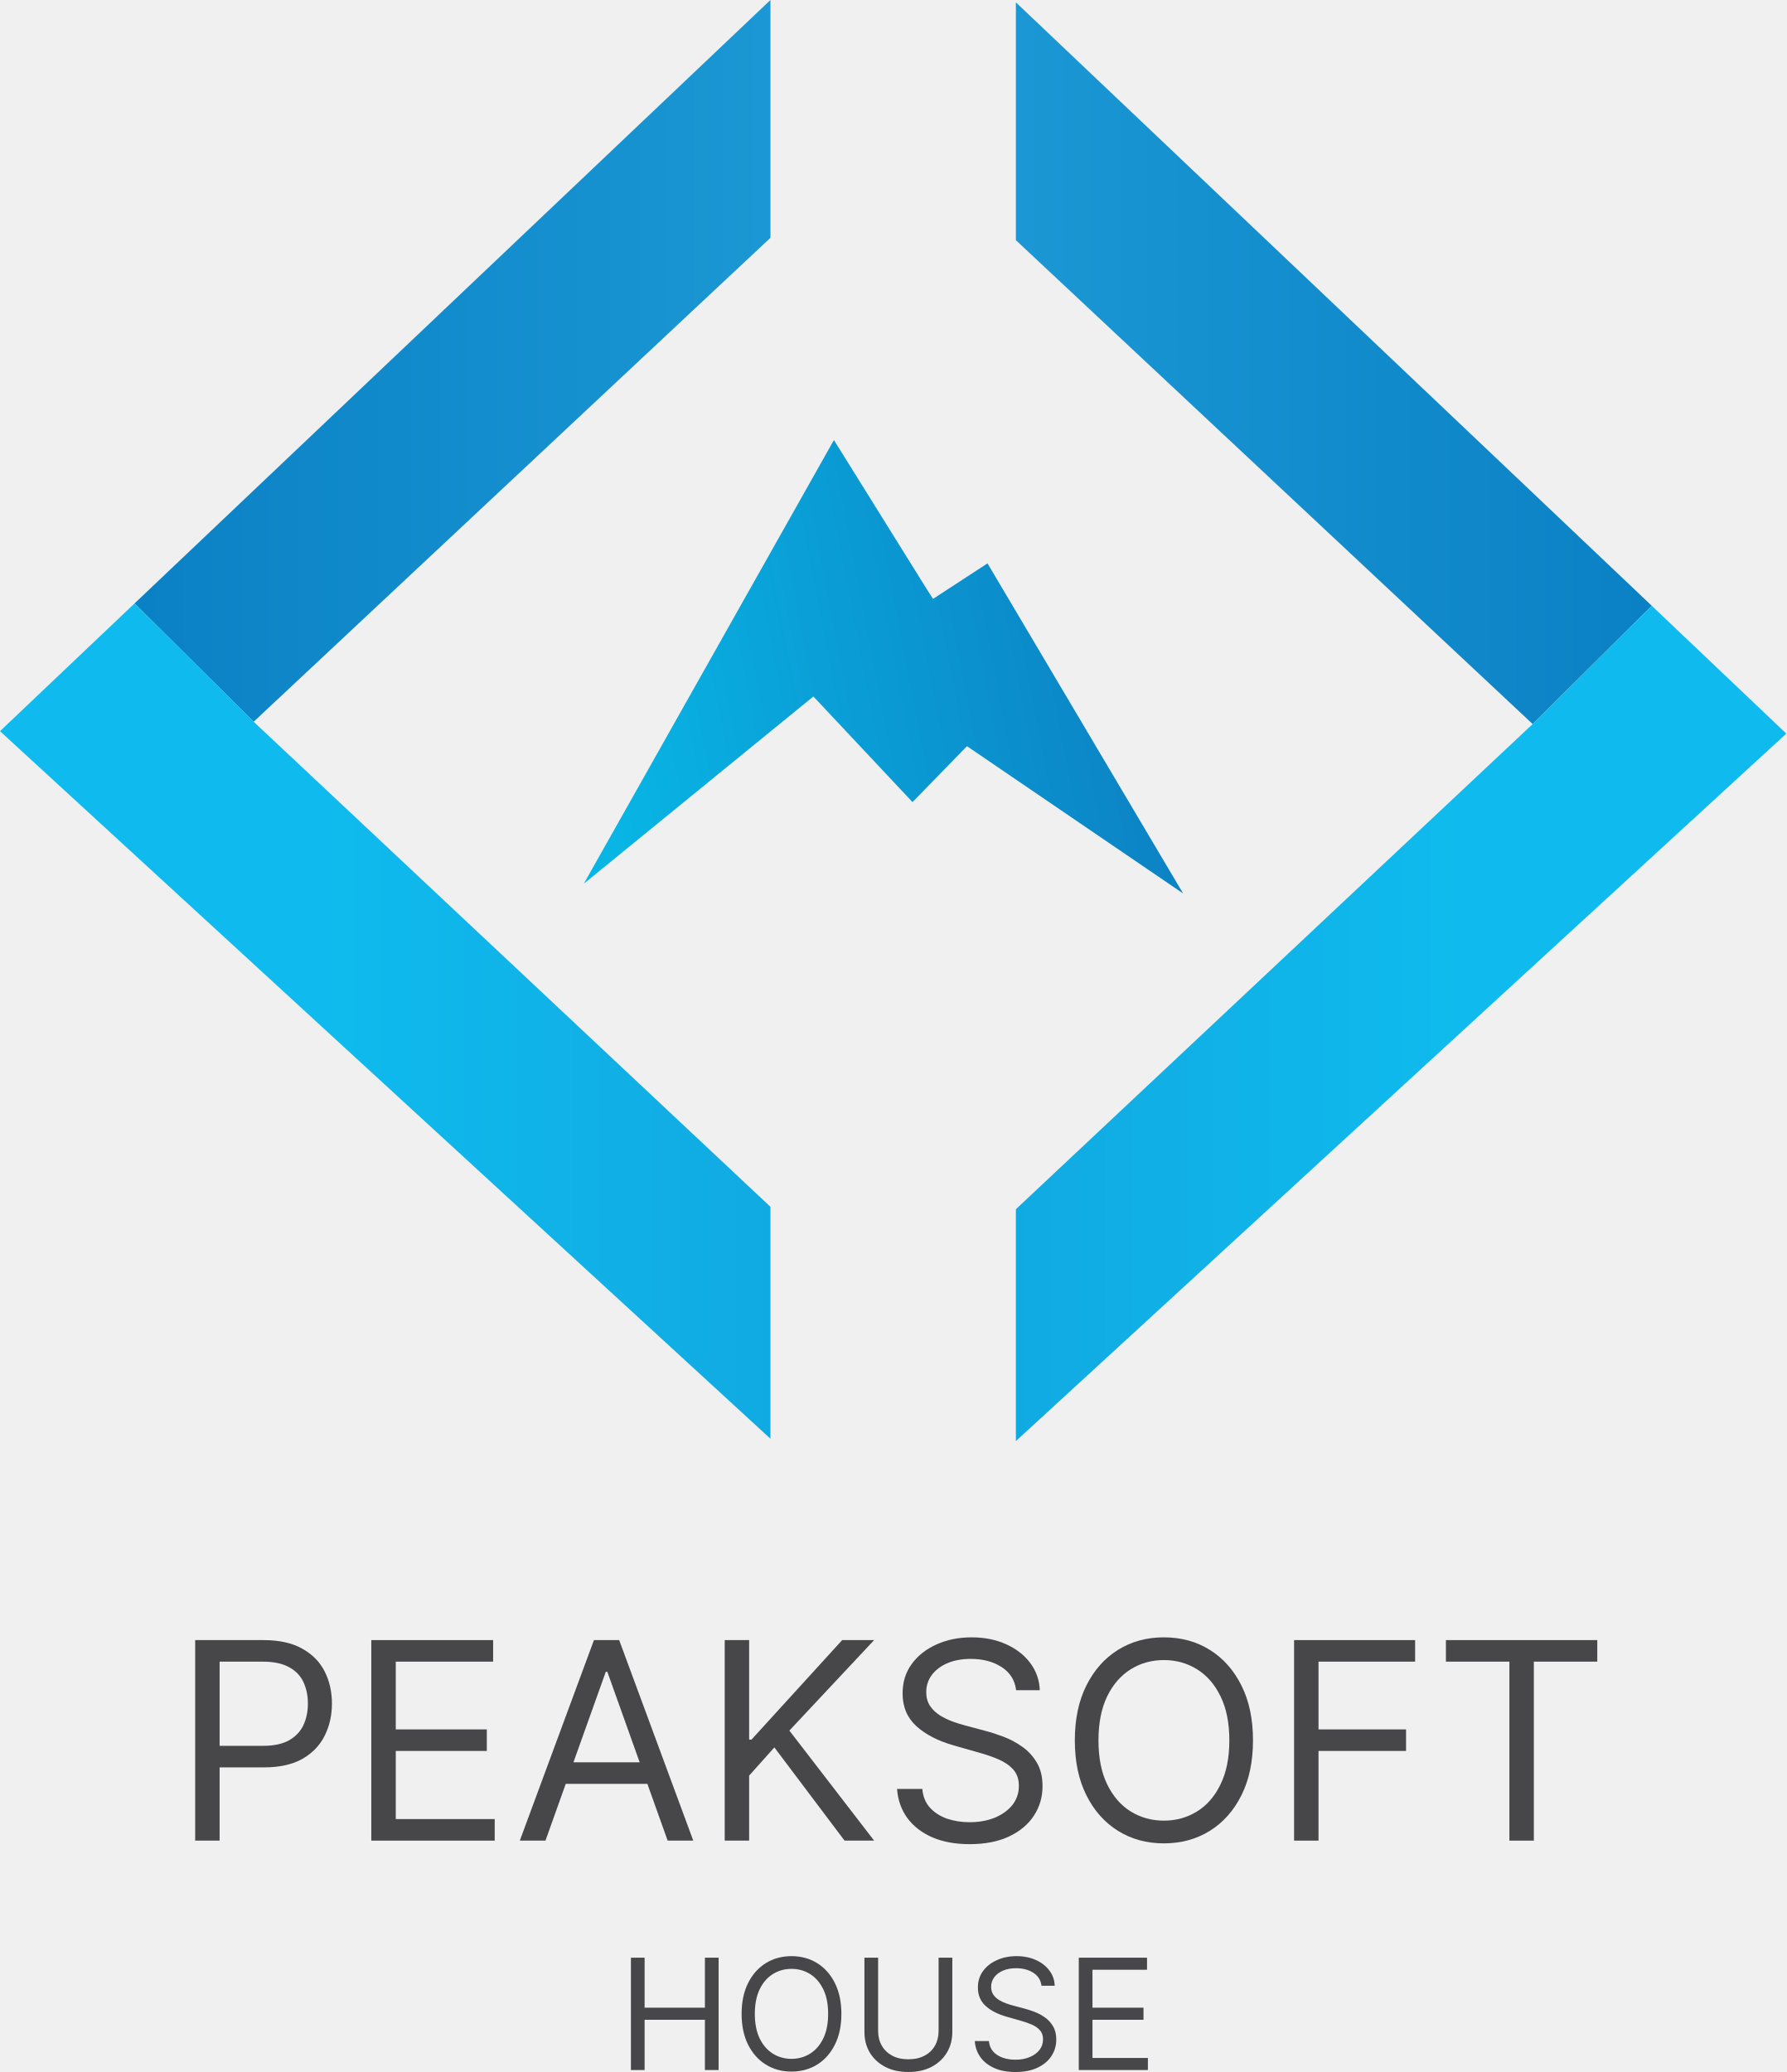
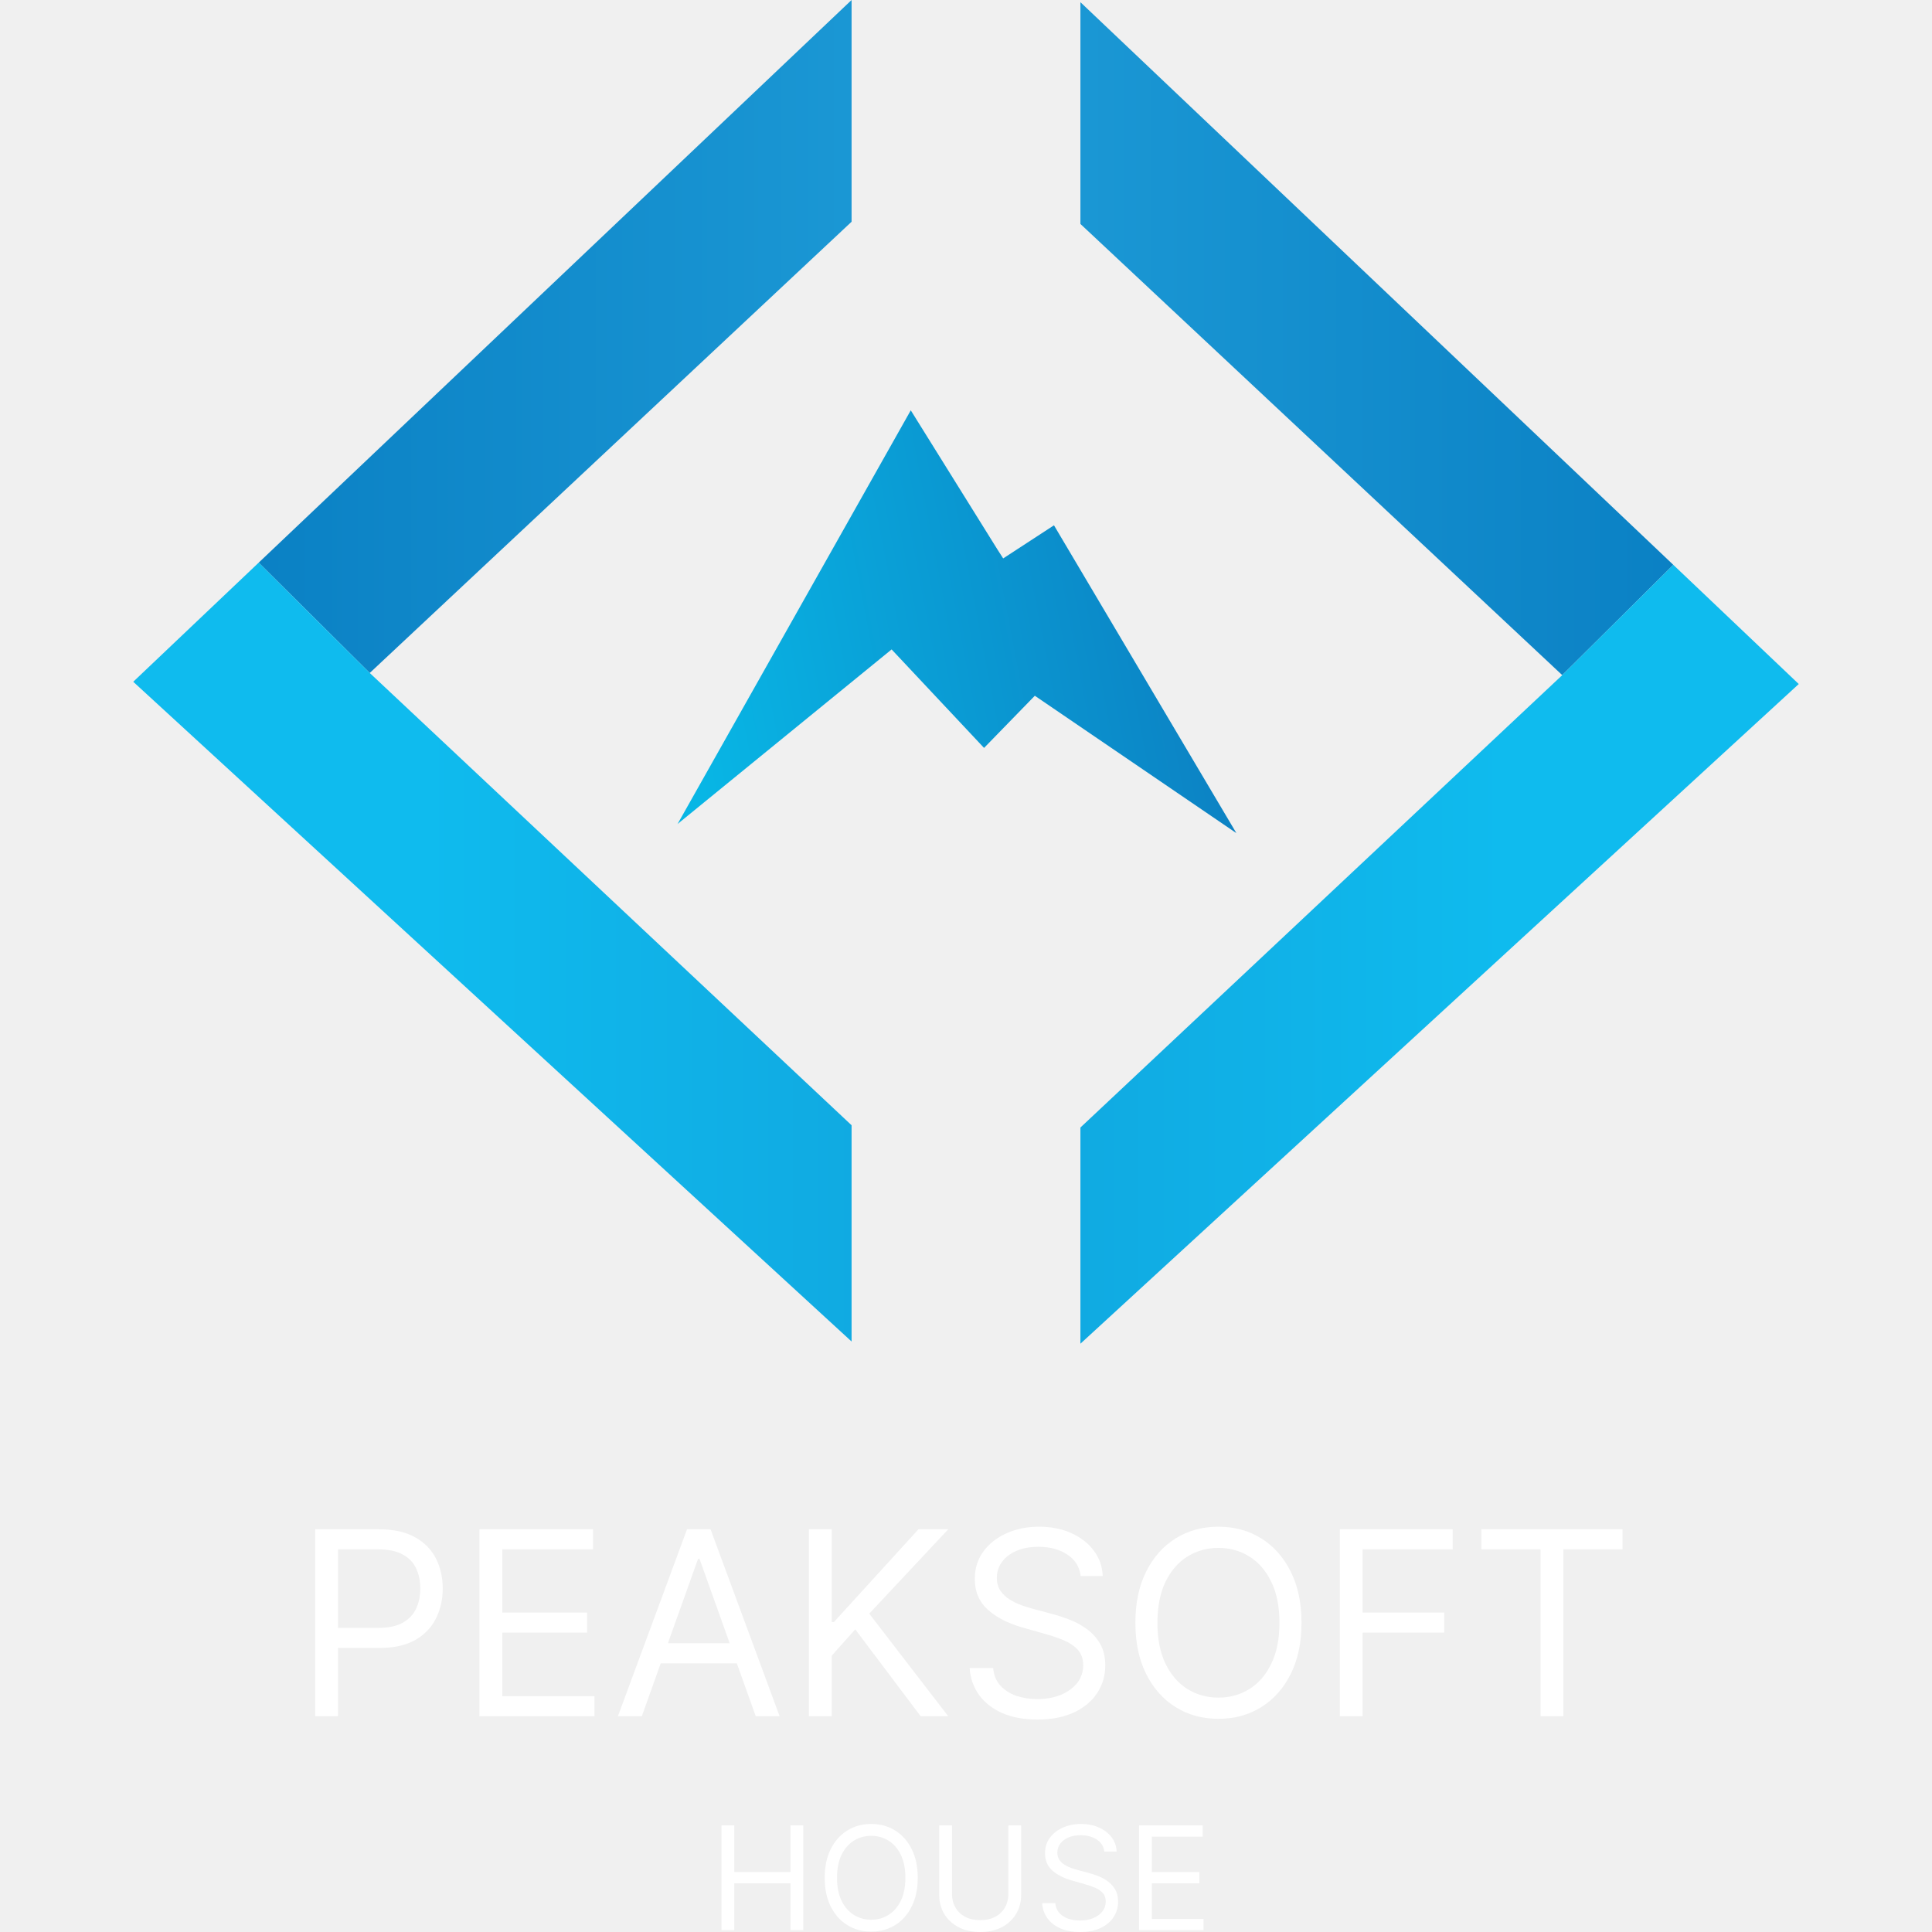
- <svg xmlns="http://www.w3.org/2000/svg" width="50" height="58" viewBox="0 0 50 58" fill="none">
+ <svg xmlns="http://www.w3.org/2000/svg" width="50" height="50" viewBox="0 0 50 58" fill="none">
  <path d="M25.941 16.491L23.342 12.318L16.341 24.737L22.767 19.496L25.542 22.453L27.066 20.887L33.117 25.011L27.641 15.77L26.116 16.764L25.941 16.491Z" fill="url(#paint0_linear_4002_546)" />
  <path d="M21.565 0V6.657L7.1 20.203L3.766 16.891L21.565 0Z" fill="url(#paint1_linear_4002_546)" />
  <path d="M3.766 16.891L0 20.467L21.565 40.273V33.781L7.1 20.203" fill="url(#paint2_linear_4002_546)" />
  <path d="M28.435 0.066V6.723L42.9 20.268L46.234 16.957L28.435 0.066Z" fill="url(#paint3_linear_4002_546)" />
  <path d="M46.234 16.957L50 20.535L28.435 40.339V33.849L42.9 20.268" fill="url(#paint4_linear_4002_546)" />
-   <path d="M5.463 51.523V45.91H7.372C7.815 45.91 8.177 45.99 8.458 46.149C8.742 46.306 8.951 46.519 9.087 46.787C9.223 47.056 9.291 47.355 9.291 47.686C9.291 48.017 9.223 48.318 9.087 48.588C8.953 48.858 8.745 49.074 8.464 49.235C8.183 49.394 7.822 49.473 7.383 49.473H6.014V48.87H7.361C7.664 48.87 7.908 48.818 8.092 48.714C8.275 48.61 8.409 48.469 8.492 48.292C8.576 48.113 8.618 47.911 8.618 47.686C8.618 47.462 8.576 47.261 8.492 47.083C8.409 46.906 8.275 46.767 8.089 46.667C7.903 46.564 7.657 46.513 7.35 46.513H6.147V51.523H5.463Z" fill="#474648" />
-   <path d="M10.393 51.523V45.91H13.803V46.513H11.078V48.41H13.626V49.013H11.078V50.92H13.847V51.523H10.393Z" fill="#474648" />
-   <path d="M15.268 51.523H14.55L16.625 45.91H17.331L19.405 51.523H18.688L17 46.798H16.956L15.268 51.523ZM15.532 49.331H18.423V49.934H15.532V49.331Z" fill="#474648" />
-   <path d="M20.285 51.523V45.91H20.969V48.695H21.035L23.573 45.91H24.467L22.095 48.443L24.467 51.523H23.639L21.675 48.914L20.969 49.703V51.523H20.285Z" fill="#474648" />
-   <path d="M28.442 47.313C28.409 47.036 28.274 46.82 28.039 46.667C27.803 46.513 27.515 46.436 27.173 46.436C26.923 46.436 26.704 46.477 26.516 46.557C26.331 46.637 26.185 46.748 26.08 46.889C25.977 47.029 25.926 47.189 25.926 47.368C25.926 47.518 25.962 47.647 26.034 47.755C26.107 47.861 26.201 47.949 26.315 48.021C26.429 48.09 26.548 48.148 26.673 48.193C26.799 48.237 26.913 48.273 27.018 48.3L27.592 48.454C27.739 48.492 27.903 48.545 28.083 48.613C28.265 48.68 28.439 48.773 28.604 48.889C28.772 49.005 28.91 49.153 29.018 49.334C29.127 49.514 29.181 49.736 29.181 49.999C29.181 50.303 29.101 50.577 28.941 50.822C28.783 51.067 28.551 51.261 28.246 51.406C27.942 51.55 27.574 51.622 27.14 51.622C26.735 51.622 26.385 51.557 26.089 51.428C25.794 51.298 25.563 51.117 25.393 50.885C25.226 50.653 25.131 50.383 25.109 50.076H25.816C25.834 50.288 25.906 50.464 26.031 50.602C26.158 50.74 26.318 50.842 26.511 50.91C26.706 50.975 26.915 51.008 27.14 51.008C27.401 51.008 27.635 50.966 27.843 50.882C28.051 50.796 28.215 50.677 28.337 50.526C28.458 50.372 28.519 50.193 28.519 49.989C28.519 49.802 28.466 49.651 28.362 49.534C28.257 49.417 28.119 49.322 27.948 49.248C27.777 49.175 27.592 49.111 27.393 49.057L26.698 48.859C26.257 48.733 25.907 48.553 25.65 48.319C25.393 48.086 25.264 47.779 25.264 47.401C25.264 47.087 25.349 46.813 25.52 46.579C25.693 46.343 25.925 46.16 26.215 46.031C26.508 45.899 26.834 45.833 27.195 45.833C27.559 45.833 27.883 45.898 28.166 46.028C28.449 46.156 28.673 46.331 28.839 46.554C29.006 46.777 29.094 47.03 29.104 47.313H28.442Z" fill="#474648" />
-   <path d="M35.072 48.717C35.072 49.309 34.965 49.821 34.749 50.252C34.534 50.683 34.239 51.016 33.864 51.249C33.489 51.483 33.06 51.6 32.578 51.6C32.097 51.6 31.668 51.483 31.293 51.249C30.918 51.016 30.623 50.683 30.408 50.252C30.192 49.821 30.085 49.309 30.085 48.717C30.085 48.125 30.192 47.613 30.408 47.182C30.623 46.751 30.918 46.418 31.293 46.184C31.668 45.95 32.097 45.833 32.578 45.833C33.06 45.833 33.489 45.95 33.864 46.184C34.239 46.418 34.534 46.751 34.749 47.182C34.965 47.613 35.072 48.125 35.072 48.717ZM34.41 48.717C34.41 48.231 34.328 47.821 34.164 47.486C34.003 47.152 33.783 46.899 33.505 46.727C33.229 46.555 32.92 46.469 32.578 46.469C32.236 46.469 31.927 46.555 31.649 46.727C31.373 46.899 31.153 47.152 30.99 47.486C30.828 47.821 30.747 48.231 30.747 48.717C30.747 49.203 30.828 49.613 30.99 49.947C31.153 50.282 31.373 50.535 31.649 50.707C31.927 50.878 32.236 50.964 32.578 50.964C32.92 50.964 33.229 50.878 33.505 50.707C33.783 50.535 34.003 50.282 34.164 49.947C34.328 49.613 34.41 49.203 34.41 48.717Z" fill="#474648" />
-   <path d="M36.222 51.523V45.91H39.61V46.513H36.906V48.41H39.356V49.013H36.906V51.523H36.222Z" fill="#474648" />
-   <path d="M40.472 46.513V45.91H44.709V46.513H42.933V51.523H42.249V46.513H40.472Z" fill="#474648" />
-   <path d="M17.66 57.945V54.8H18.043V56.2H19.731V54.8H20.114V57.945H19.731V56.538H18.043V57.945H17.66Z" fill="#474648" />
-   <path d="M23.551 56.373C23.551 56.704 23.491 56.991 23.37 57.232C23.25 57.474 23.085 57.66 22.875 57.791C22.664 57.922 22.424 57.988 22.154 57.988C21.884 57.988 21.645 57.922 21.434 57.791C21.224 57.66 21.059 57.474 20.938 57.232C20.818 56.991 20.758 56.704 20.758 56.373C20.758 56.041 20.818 55.754 20.938 55.513C21.059 55.271 21.224 55.085 21.434 54.954C21.645 54.823 21.884 54.757 22.154 54.757C22.424 54.757 22.664 54.823 22.875 54.954C23.085 55.085 23.25 55.271 23.37 55.513C23.491 55.754 23.551 56.041 23.551 56.373ZM23.18 56.373C23.18 56.1 23.135 55.87 23.043 55.683C22.952 55.496 22.829 55.354 22.674 55.258C22.519 55.161 22.346 55.113 22.154 55.113C21.963 55.113 21.789 55.161 21.634 55.258C21.479 55.354 21.356 55.496 21.264 55.683C21.174 55.87 21.128 56.1 21.128 56.373C21.128 56.645 21.174 56.874 21.264 57.062C21.356 57.249 21.479 57.391 21.634 57.487C21.789 57.583 21.963 57.632 22.154 57.632C22.346 57.632 22.519 57.583 22.674 57.487C22.829 57.391 22.952 57.249 23.043 57.062C23.135 56.874 23.18 56.645 23.18 56.373Z" fill="#474648" />
-   <path d="M26.272 54.8H26.656V56.882C26.656 57.097 26.605 57.289 26.503 57.458C26.402 57.626 26.259 57.758 26.075 57.856C25.89 57.952 25.674 58 25.426 58C25.177 58 24.961 57.952 24.777 57.856C24.592 57.758 24.449 57.626 24.347 57.458C24.246 57.289 24.196 57.097 24.196 56.882V54.8H24.579V56.852C24.579 57.005 24.613 57.142 24.681 57.261C24.749 57.38 24.846 57.474 24.971 57.542C25.098 57.61 25.25 57.644 25.426 57.644C25.602 57.644 25.753 57.61 25.88 57.542C26.007 57.474 26.104 57.38 26.171 57.261C26.238 57.142 26.272 57.005 26.272 56.852V54.8Z" fill="#474648" />
-   <path d="M29.152 55.586C29.133 55.431 29.058 55.31 28.926 55.224C28.794 55.138 28.632 55.095 28.441 55.095C28.301 55.095 28.178 55.117 28.073 55.163C27.969 55.208 27.888 55.27 27.829 55.348C27.771 55.427 27.742 55.517 27.742 55.617C27.742 55.701 27.762 55.773 27.803 55.834C27.844 55.893 27.896 55.943 27.96 55.983C28.024 56.021 28.091 56.054 28.161 56.079C28.231 56.104 28.296 56.124 28.354 56.139L28.676 56.225C28.758 56.247 28.85 56.276 28.951 56.314C29.053 56.352 29.15 56.404 29.243 56.469C29.337 56.534 29.414 56.617 29.474 56.718C29.535 56.819 29.566 56.944 29.566 57.091C29.566 57.261 29.521 57.414 29.431 57.552C29.343 57.689 29.213 57.798 29.042 57.879C28.872 57.96 28.665 58 28.422 58C28.196 58 27.999 57.964 27.834 57.891C27.669 57.818 27.539 57.717 27.444 57.587C27.35 57.457 27.297 57.306 27.285 57.134H27.68C27.691 57.253 27.731 57.351 27.801 57.429C27.872 57.506 27.962 57.563 28.07 57.601C28.179 57.638 28.297 57.656 28.422 57.656C28.569 57.656 28.7 57.633 28.816 57.585C28.933 57.537 29.025 57.471 29.093 57.386C29.161 57.3 29.195 57.2 29.195 57.085C29.195 56.98 29.166 56.895 29.107 56.83C29.048 56.764 28.971 56.711 28.875 56.67C28.779 56.629 28.676 56.594 28.564 56.563L28.175 56.452C27.928 56.382 27.732 56.281 27.588 56.15C27.444 56.019 27.372 55.847 27.372 55.635C27.372 55.459 27.419 55.306 27.515 55.175C27.612 55.043 27.742 54.94 27.905 54.868C28.068 54.794 28.251 54.757 28.453 54.757C28.657 54.757 28.838 54.794 28.997 54.866C29.156 54.938 29.281 55.036 29.374 55.161C29.468 55.286 29.517 55.428 29.522 55.586H29.152Z" fill="#474648" />
-   <path d="M30.196 57.945V54.8H32.106V55.138H30.579V56.2H32.007V56.538H30.579V57.607H32.13V57.945H30.196Z" fill="#474648" />
+   <path d="M5.463 51.523V45.91H7.372C7.815 45.91 8.177 45.99 8.458 46.149C8.742 46.306 8.951 46.519 9.087 46.787C9.223 47.056 9.291 47.355 9.291 47.686C9.291 48.017 9.223 48.318 9.087 48.588C8.953 48.858 8.745 49.074 8.464 49.235C8.183 49.394 7.822 49.473 7.383 49.473H6.014V48.87H7.361C7.664 48.87 7.908 48.818 8.092 48.714C8.275 48.61 8.409 48.469 8.492 48.292C8.576 48.113 8.618 47.911 8.618 47.686C8.618 47.462 8.576 47.261 8.492 47.083C8.409 46.906 8.275 46.767 8.089 46.667C7.903 46.564 7.657 46.513 7.35 46.513H6.147V51.523H5.463Z" fill="#fff" />
+   <path d="M10.393 51.523V45.91H13.803V46.513H11.078V48.41H13.626V49.013H11.078V50.92H13.847V51.523H10.393Z" fill="#fff" />
+   <path d="M15.268 51.523H14.55L16.625 45.91H17.331L19.405 51.523H18.688L17 46.798H16.956L15.268 51.523ZM15.532 49.331H18.423V49.934H15.532V49.331Z" fill="#fff" />
+   <path d="M20.285 51.523V45.91H20.969V48.695H21.035L23.573 45.91H24.467L22.095 48.443L24.467 51.523H23.639L21.675 48.914L20.969 49.703V51.523H20.285Z" fill="#fff" />
+   <path d="M28.442 47.313C28.409 47.036 28.274 46.82 28.039 46.667C27.803 46.513 27.515 46.436 27.173 46.436C26.923 46.436 26.704 46.477 26.516 46.557C26.331 46.637 26.185 46.748 26.08 46.889C25.977 47.029 25.926 47.189 25.926 47.368C25.926 47.518 25.962 47.647 26.034 47.755C26.107 47.861 26.201 47.949 26.315 48.021C26.429 48.09 26.548 48.148 26.673 48.193C26.799 48.237 26.913 48.273 27.018 48.3L27.592 48.454C27.739 48.492 27.903 48.545 28.083 48.613C28.265 48.68 28.439 48.773 28.604 48.889C28.772 49.005 28.91 49.153 29.018 49.334C29.127 49.514 29.181 49.736 29.181 49.999C29.181 50.303 29.101 50.577 28.941 50.822C28.783 51.067 28.551 51.261 28.246 51.406C27.942 51.55 27.574 51.622 27.14 51.622C26.735 51.622 26.385 51.557 26.089 51.428C25.794 51.298 25.563 51.117 25.393 50.885C25.226 50.653 25.131 50.383 25.109 50.076H25.816C25.834 50.288 25.906 50.464 26.031 50.602C26.158 50.74 26.318 50.842 26.511 50.91C26.706 50.975 26.915 51.008 27.14 51.008C27.401 51.008 27.635 50.966 27.843 50.882C28.051 50.796 28.215 50.677 28.337 50.526C28.458 50.372 28.519 50.193 28.519 49.989C28.519 49.802 28.466 49.651 28.362 49.534C28.257 49.417 28.119 49.322 27.948 49.248C27.777 49.175 27.592 49.111 27.393 49.057L26.698 48.859C26.257 48.733 25.907 48.553 25.65 48.319C25.393 48.086 25.264 47.779 25.264 47.401C25.264 47.087 25.349 46.813 25.52 46.579C25.693 46.343 25.925 46.16 26.215 46.031C26.508 45.899 26.834 45.833 27.195 45.833C27.559 45.833 27.883 45.898 28.166 46.028C28.449 46.156 28.673 46.331 28.839 46.554C29.006 46.777 29.094 47.03 29.104 47.313H28.442Z" fill="#fff" />
+   <path d="M35.072 48.717C35.072 49.309 34.965 49.821 34.749 50.252C34.534 50.683 34.239 51.016 33.864 51.249C33.489 51.483 33.06 51.6 32.578 51.6C32.097 51.6 31.668 51.483 31.293 51.249C30.918 51.016 30.623 50.683 30.408 50.252C30.192 49.821 30.085 49.309 30.085 48.717C30.085 48.125 30.192 47.613 30.408 47.182C30.623 46.751 30.918 46.418 31.293 46.184C31.668 45.95 32.097 45.833 32.578 45.833C33.06 45.833 33.489 45.95 33.864 46.184C34.239 46.418 34.534 46.751 34.749 47.182C34.965 47.613 35.072 48.125 35.072 48.717ZM34.41 48.717C34.41 48.231 34.328 47.821 34.164 47.486C34.003 47.152 33.783 46.899 33.505 46.727C33.229 46.555 32.92 46.469 32.578 46.469C32.236 46.469 31.927 46.555 31.649 46.727C31.373 46.899 31.153 47.152 30.99 47.486C30.828 47.821 30.747 48.231 30.747 48.717C30.747 49.203 30.828 49.613 30.99 49.947C31.153 50.282 31.373 50.535 31.649 50.707C31.927 50.878 32.236 50.964 32.578 50.964C32.92 50.964 33.229 50.878 33.505 50.707C33.783 50.535 34.003 50.282 34.164 49.947C34.328 49.613 34.41 49.203 34.41 48.717Z" fill="#ffffff" />
+   <path d="M36.222 51.523V45.91H39.61V46.513H36.906V48.41H39.356V49.013H36.906V51.523H36.222Z" fill="#fff" />
+   <path d="M40.472 46.513V45.91H44.709V46.513H42.933V51.523H42.249V46.513H40.472Z" fill="#fff" />
+   <path d="M17.66 57.945V54.8H18.043V56.2H19.731V54.8H20.114V57.945H19.731V56.538H18.043V57.945H17.66Z" fill="#fff" />
+   <path d="M23.551 56.373C23.551 56.704 23.491 56.991 23.37 57.232C23.25 57.474 23.085 57.66 22.875 57.791C22.664 57.922 22.424 57.988 22.154 57.988C21.884 57.988 21.645 57.922 21.434 57.791C21.224 57.66 21.059 57.474 20.938 57.232C20.818 56.991 20.758 56.704 20.758 56.373C20.758 56.041 20.818 55.754 20.938 55.513C21.059 55.271 21.224 55.085 21.434 54.954C21.645 54.823 21.884 54.757 22.154 54.757C22.424 54.757 22.664 54.823 22.875 54.954C23.085 55.085 23.25 55.271 23.37 55.513C23.491 55.754 23.551 56.041 23.551 56.373ZM23.18 56.373C23.18 56.1 23.135 55.87 23.043 55.683C22.952 55.496 22.829 55.354 22.674 55.258C22.519 55.161 22.346 55.113 22.154 55.113C21.963 55.113 21.789 55.161 21.634 55.258C21.479 55.354 21.356 55.496 21.264 55.683C21.174 55.87 21.128 56.1 21.128 56.373C21.128 56.645 21.174 56.874 21.264 57.062C21.356 57.249 21.479 57.391 21.634 57.487C21.789 57.583 21.963 57.632 22.154 57.632C22.346 57.632 22.519 57.583 22.674 57.487C22.829 57.391 22.952 57.249 23.043 57.062C23.135 56.874 23.18 56.645 23.18 56.373Z" fill="#fff" />
+   <path d="M26.272 54.8H26.656V56.882C26.656 57.097 26.605 57.289 26.503 57.458C26.402 57.626 26.259 57.758 26.075 57.856C25.89 57.952 25.674 58 25.426 58C25.177 58 24.961 57.952 24.777 57.856C24.592 57.758 24.449 57.626 24.347 57.458C24.246 57.289 24.196 57.097 24.196 56.882V54.8H24.579V56.852C24.579 57.005 24.613 57.142 24.681 57.261C24.749 57.38 24.846 57.474 24.971 57.542C25.098 57.61 25.25 57.644 25.426 57.644C25.602 57.644 25.753 57.61 25.88 57.542C26.007 57.474 26.104 57.38 26.171 57.261C26.238 57.142 26.272 57.005 26.272 56.852V54.8Z" fill="#fff" />
+   <path d="M29.152 55.586C29.133 55.431 29.058 55.31 28.926 55.224C28.794 55.138 28.632 55.095 28.441 55.095C28.301 55.095 28.178 55.117 28.073 55.163C27.969 55.208 27.888 55.27 27.829 55.348C27.771 55.427 27.742 55.517 27.742 55.617C27.742 55.701 27.762 55.773 27.803 55.834C27.844 55.893 27.896 55.943 27.96 55.983C28.024 56.021 28.091 56.054 28.161 56.079C28.231 56.104 28.296 56.124 28.354 56.139L28.676 56.225C28.758 56.247 28.85 56.276 28.951 56.314C29.053 56.352 29.15 56.404 29.243 56.469C29.337 56.534 29.414 56.617 29.474 56.718C29.535 56.819 29.566 56.944 29.566 57.091C29.566 57.261 29.521 57.414 29.431 57.552C29.343 57.689 29.213 57.798 29.042 57.879C28.872 57.96 28.665 58 28.422 58C28.196 58 27.999 57.964 27.834 57.891C27.669 57.818 27.539 57.717 27.444 57.587C27.35 57.457 27.297 57.306 27.285 57.134H27.68C27.691 57.253 27.731 57.351 27.801 57.429C27.872 57.506 27.962 57.563 28.07 57.601C28.179 57.638 28.297 57.656 28.422 57.656C28.569 57.656 28.7 57.633 28.816 57.585C28.933 57.537 29.025 57.471 29.093 57.386C29.161 57.3 29.195 57.2 29.195 57.085C29.195 56.98 29.166 56.895 29.107 56.83C29.048 56.764 28.971 56.711 28.875 56.67C28.779 56.629 28.676 56.594 28.564 56.563L28.175 56.452C27.928 56.382 27.732 56.281 27.588 56.15C27.444 56.019 27.372 55.847 27.372 55.635C27.372 55.459 27.419 55.306 27.515 55.175C27.612 55.043 27.742 54.94 27.905 54.868C28.068 54.794 28.251 54.757 28.453 54.757C28.657 54.757 28.838 54.794 28.997 54.866C29.156 54.938 29.281 55.036 29.374 55.161C29.468 55.286 29.517 55.428 29.522 55.586H29.152Z" fill="#fff" />
+   <path d="M30.196 57.945V54.8H32.106V55.138H30.579V56.2H32.007V56.538H30.579V57.607H32.13V57.945H30.196Z" fill="#fff" />
  <defs>
    <linearGradient id="paint0_linear_4002_546" x1="2.131" y1="43.755" x2="52.367" y2="34.162" gradientUnits="userSpaceOnUse">
      <stop offset="0.36" stop-color="#08B6E5" />
      <stop offset="0.67" stop-color="#0C81C3" />
    </linearGradient>
    <linearGradient id="paint1_linear_4002_546" x1="0" y1="29" x2="50" y2="29" gradientUnits="userSpaceOnUse">
      <stop stop-color="#077CC1" />
      <stop offset="1" stop-color="#34BBED" />
    </linearGradient>
    <linearGradient id="paint2_linear_4002_546" x1="8.808" y1="28.998" x2="58.813" y2="28.998" gradientUnits="userSpaceOnUse">
      <stop stop-color="#0FBBEE" />
      <stop offset="0.44" stop-color="#119ED9" />
      <stop offset="1" stop-color="#1373BA" />
    </linearGradient>
    <linearGradient id="paint3_linear_4002_546" x1="49.995" y1="29" x2="-0.005" y2="29" gradientUnits="userSpaceOnUse">
      <stop stop-color="#077CC1" />
      <stop offset="1" stop-color="#34BBED" />
    </linearGradient>
    <linearGradient id="paint4_linear_4002_546" x1="41.187" y1="28.998" x2="-8.813" y2="28.998" gradientUnits="userSpaceOnUse">
      <stop stop-color="#0FBBEE" />
      <stop offset="0.44" stop-color="#119ED9" />
      <stop offset="1" stop-color="#1373BA" />
    </linearGradient>
  </defs>
</svg>
